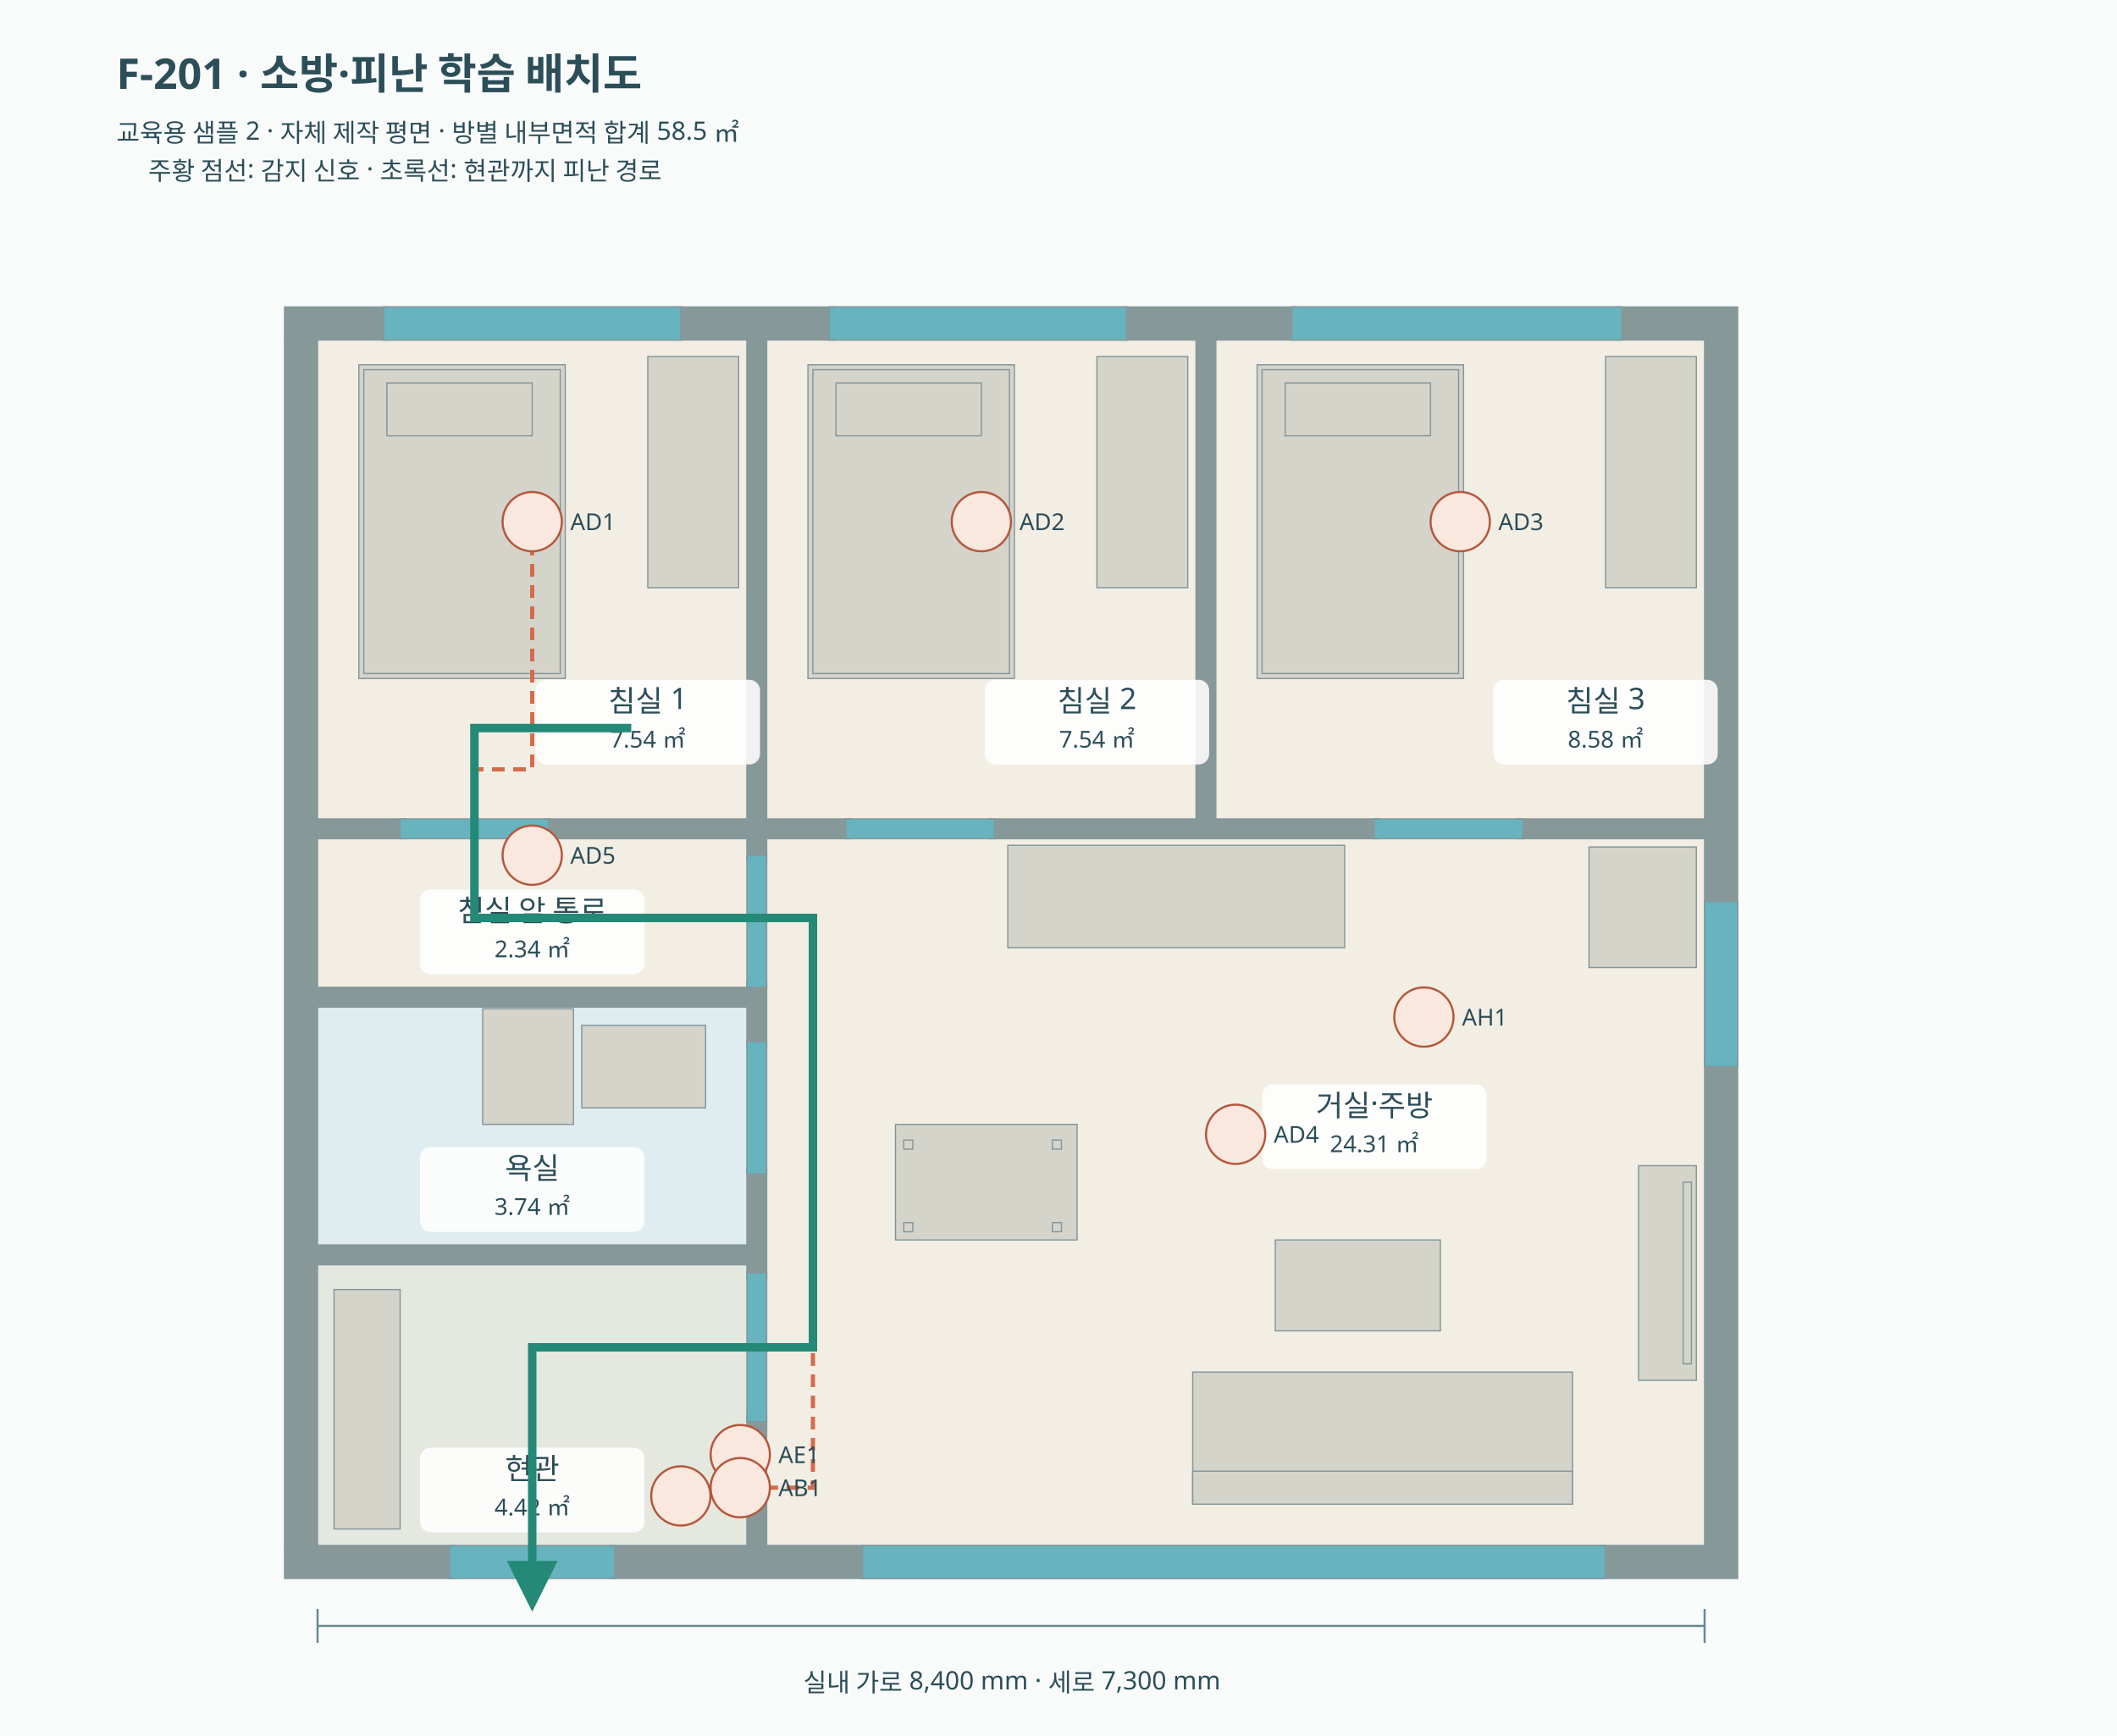
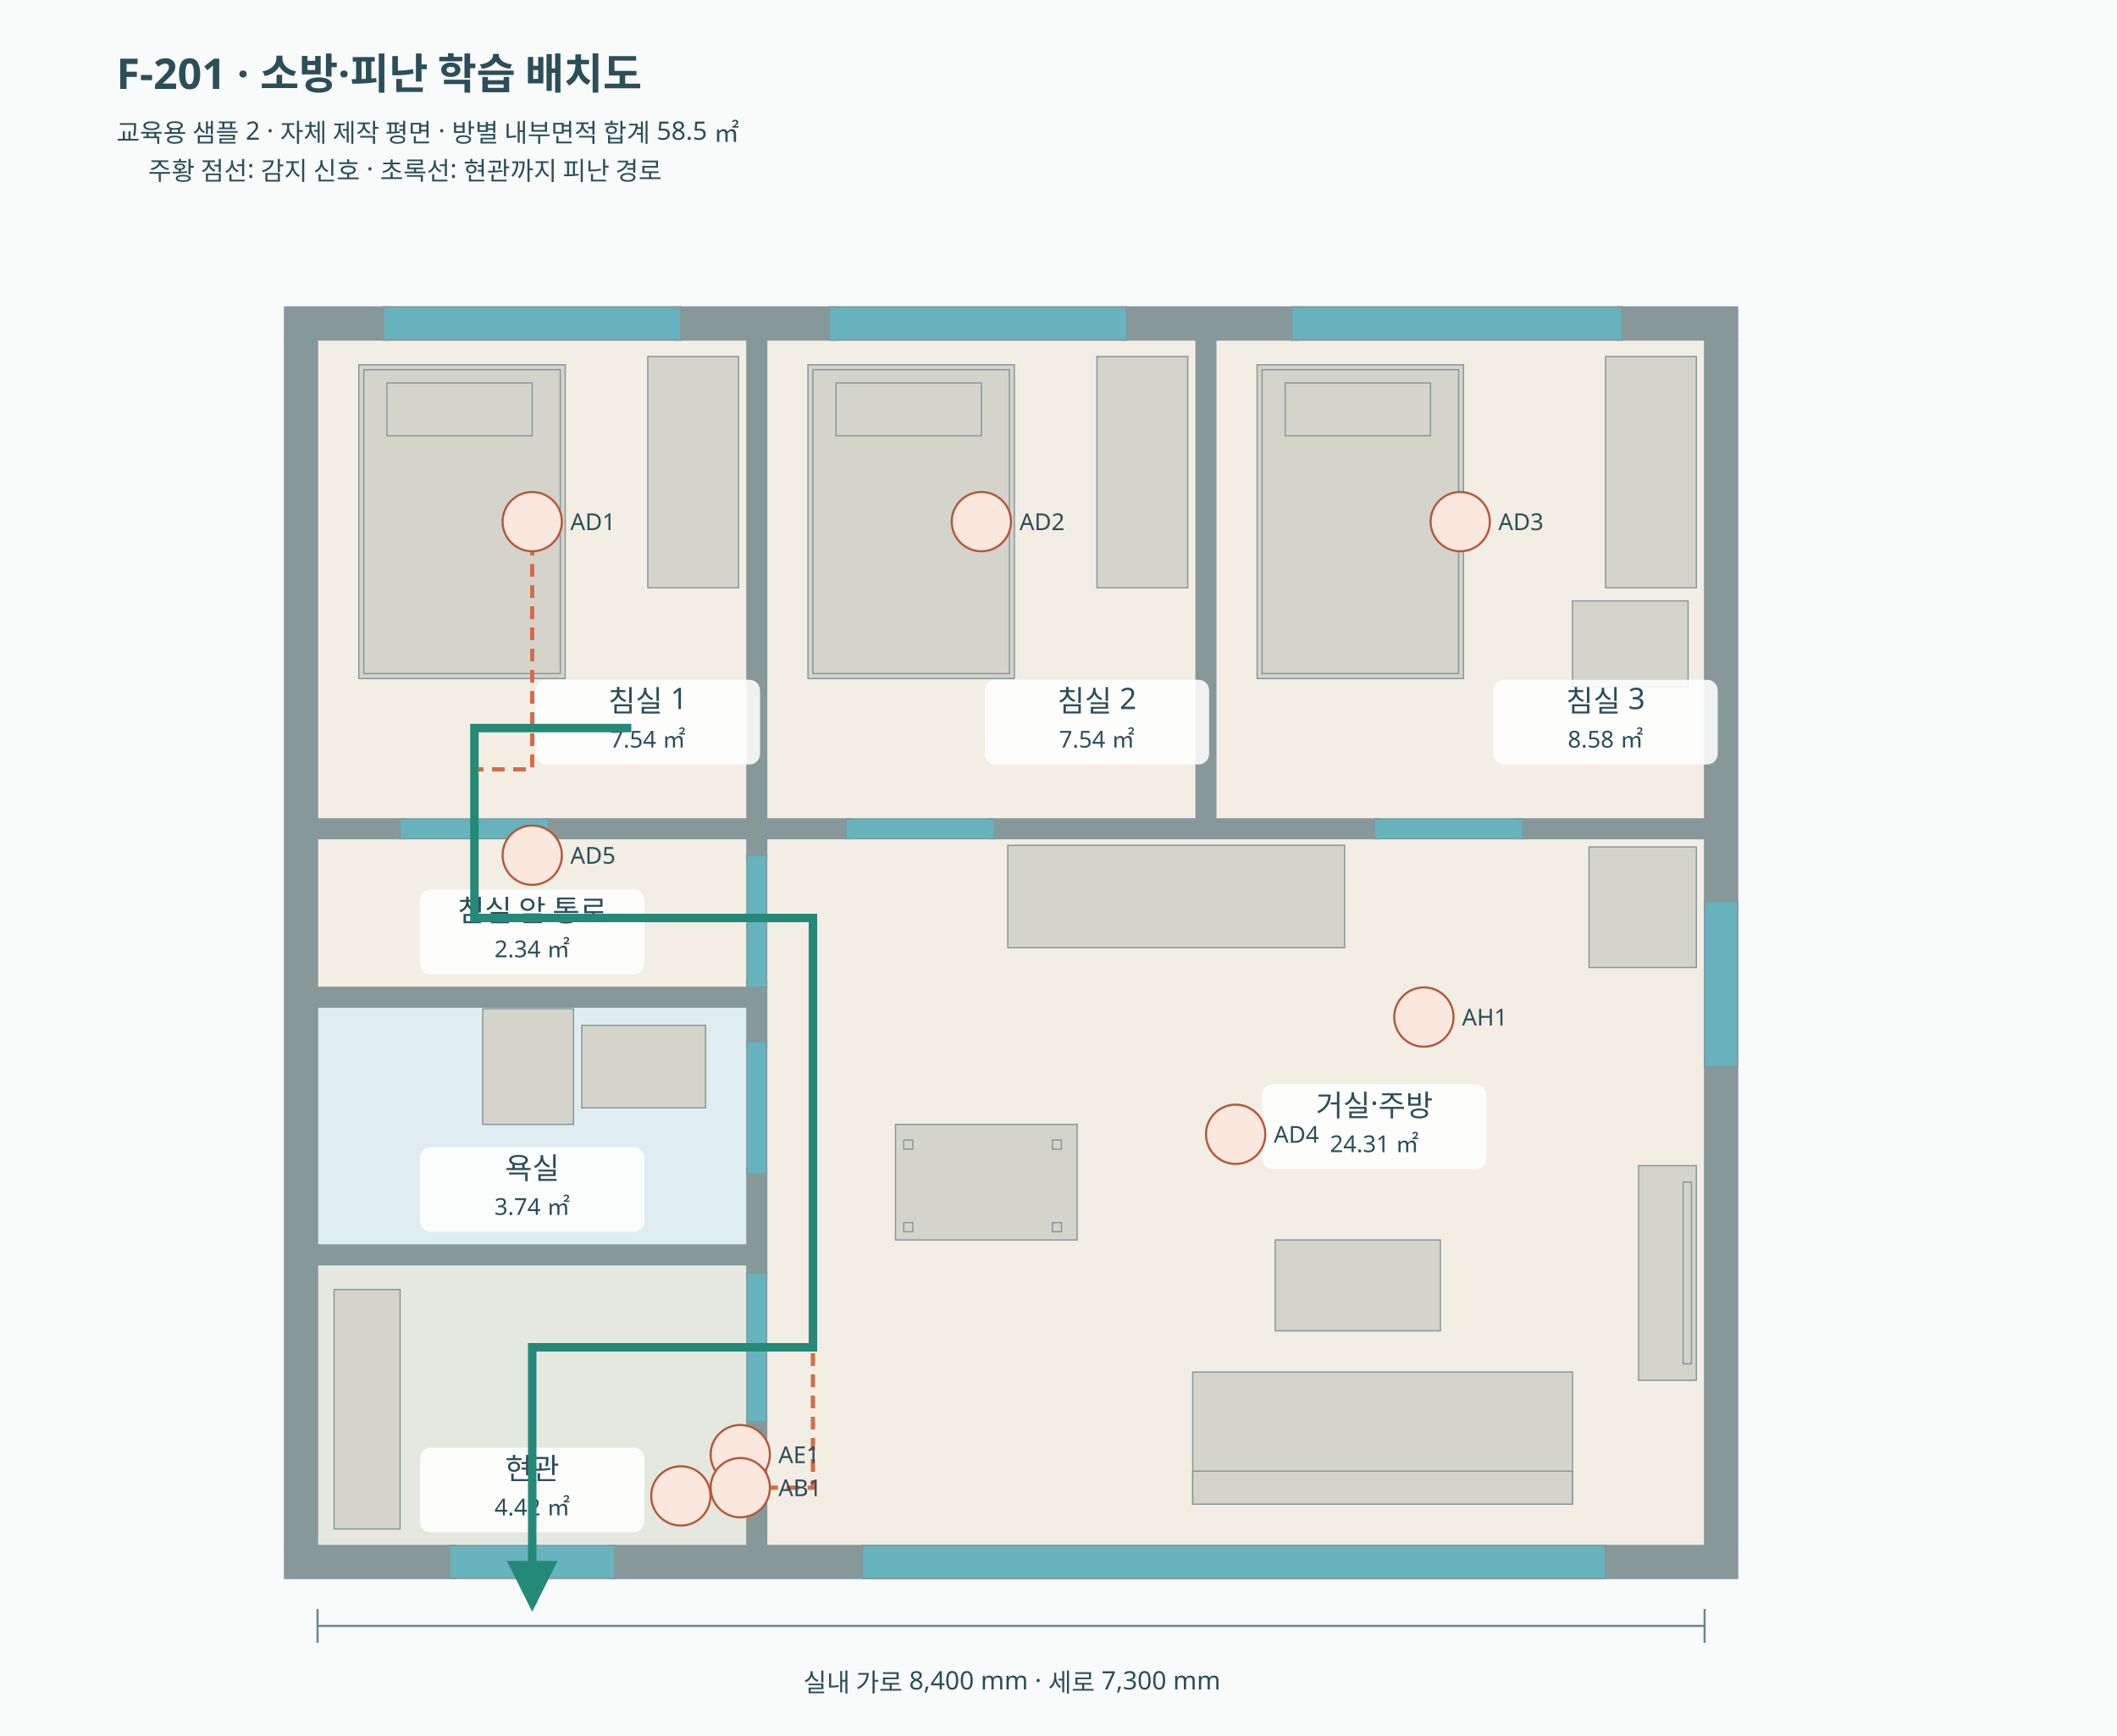
<svg xmlns="http://www.w3.org/2000/svg" viewBox="0 0 1000 820" role="group" aria-label="F-201 소방·피난 학습 배치도">
  <defs>
    <marker id="exit-arrow" markerWidth="6" markerHeight="6" refX="5" refY="3" orient="auto">
      <path d="M0 0L6 3L0 6Z" fill="#248976" />
    </marker>
  </defs>
  <rect width="1000" height="820" fill="#f9fbfb" />
-   <g font-family="Malgun Gothic, sans-serif" fill="#2c4e59">
+   <g font-family="Pretendard Variable, Pretendard, sans-serif" fill="#2c4e59">
    <text x="55" y="42" font-size="20" font-weight="700">F-201 · 소방·피난 학습 배치도</text>
    <text x="55" y="67" font-size="12">교육용 샘플 2 · 자체 제작 평면 · 방별 내부면적 합계 58.5 ㎡</text>
    <g data-object="room-bed1" tabindex="0" role="button" aria-label="침실 1 도면에서 선택">
      <rect x="150" y="160.6" width="202.8" height="226.2" fill="#f3eee3" />
    </g>
    <g data-object="room-bed2" tabindex="0" role="button" aria-label="침실 2 도면에서 선택">
      <rect x="362.16" y="160.6" width="202.8" height="226.2" fill="#f3eee3" />
    </g>
    <g data-object="room-bed3" tabindex="0" role="button" aria-label="침실 3 도면에서 선택">
      <rect x="574.32" y="160.6" width="230.88" height="226.2" fill="#f3eee3" />
    </g>
    <g data-object="room-living" tabindex="0" role="button" aria-label="거실·주방 도면에서 선택">
      <rect x="362.16" y="396.16" width="443.04" height="333.84" fill="#f3eee3" />
    </g>
    <g data-object="room-bath" tabindex="0" role="button" aria-label="욕실 도면에서 선택">
      <rect x="150" y="475.72" width="202.8" height="112.32" fill="#e0edf0" />
    </g>
    <g data-object="room-hall" tabindex="0" role="button" aria-label="침실 앞 통로 도면에서 선택">
      <rect x="150" y="396.16" width="202.8" height="70.2" fill="#f3eee3" />
    </g>
    <g data-object="room-entry" tabindex="0" role="button" aria-label="현관 도면에서 선택">
      <rect x="150" y="597.4" width="202.8" height="132.6" fill="#e5e8df" />
    </g>
    <g data-object="south-0" tabindex="0" role="button" aria-label="거실 쪽 외벽 도면에서 선택">
      <rect x="134.4" y="730" width="78" height="15.6" fill="#879899" stroke="#83989d" stroke-width=".6" />
    </g>
    <g data-object="south-opening-0" tabindex="0" role="button" aria-label="출입문 도면에서 선택">
      <rect x="212.4" y="737.8" width="78" height="2.34" fill="#baa17e" stroke="#83989d" stroke-width=".6" />
    </g>
    <g data-object="south-opening-0-frame-0.8" tabindex="0" role="button" aria-label="창호 세로 틀 도면에서 선택">
      <rect x="212.4" y="730" width="2.73" height="15.6" fill="#67b3be" stroke="#83989d" stroke-width=".6" />
    </g>
    <g data-object="south-opening-0-frame-1.7650000000000001" tabindex="0" role="button" aria-label="창호 세로 틀 도면에서 선택">
      <rect x="287.67" y="730" width="2.73" height="15.6" fill="#67b3be" stroke="#83989d" stroke-width=".6" />
    </g>
    <g data-object="south-opening-0-frame-0" tabindex="0" role="button" aria-label="창호 가로 틀 도면에서 선택">
      <rect x="212.4" y="730" width="78" height="15.6" fill="#67b3be" stroke="#83989d" stroke-width=".6" />
    </g>
    <g data-object="south-1" tabindex="0" role="button" aria-label="거실 쪽 외벽 도면에서 선택">
      <rect x="290.4" y="730" width="117" height="15.6" fill="#879899" stroke="#83989d" stroke-width=".6" />
    </g>
    <g data-object="south-sill-1" tabindex="0" role="button" aria-label="창 아래 벽 도면에서 선택">
      <rect x="407.4" y="730" width="351" height="15.6" fill="#879899" stroke="#83989d" stroke-width=".6" />
    </g>
    <g data-object="south-opening-1" tabindex="0" role="button" aria-label="창문 도면에서 선택">
      <rect x="407.4" y="737.8" width="351" height="2.34" fill="#67b3be" stroke="#83989d" stroke-width=".6" />
    </g>
    <g data-object="south-opening-1-frame-3.3" tabindex="0" role="button" aria-label="창호 세로 틀 도면에서 선택">
      <rect x="407.4" y="730" width="2.73" height="15.6" fill="#67b3be" stroke="#83989d" stroke-width=".6" />
    </g>
    <g data-object="south-opening-1-frame-7.765" tabindex="0" role="button" aria-label="창호 세로 틀 도면에서 선택">
      <rect x="755.67" y="730" width="2.73" height="15.6" fill="#67b3be" stroke="#83989d" stroke-width=".6" />
    </g>
    <g data-object="south-opening-1-frame-0.35" tabindex="0" role="button" aria-label="창호 가로 틀 도면에서 선택">
      <rect x="407.4" y="730" width="351" height="15.6" fill="#67b3be" stroke="#83989d" stroke-width=".6" />
    </g>
    <g data-object="south-2" tabindex="0" role="button" aria-label="거실 쪽 외벽 도면에서 선택">
      <rect x="758.4" y="730" width="62.4" height="15.6" fill="#879899" stroke="#83989d" stroke-width=".6" />
    </g>
    <g data-object="north-0" tabindex="0" role="button" aria-label="침실 쪽 외벽 도면에서 선택">
      <rect x="134.4" y="145" width="46.8" height="15.6" fill="#879899" stroke="#83989d" stroke-width=".6" />
    </g>
    <g data-object="north-sill-0" tabindex="0" role="button" aria-label="창 아래 벽 도면에서 선택">
      <rect x="181.2" y="145" width="140.4" height="15.6" fill="#879899" stroke="#83989d" stroke-width=".6" />
    </g>
    <g data-object="north-opening-0" tabindex="0" role="button" aria-label="창문 도면에서 선택">
      <rect x="181.2" y="152.8" width="140.4" height="2.34" fill="#67b3be" stroke="#83989d" stroke-width=".6" />
    </g>
    <g data-object="north-opening-0-frame-0.4" tabindex="0" role="button" aria-label="창호 세로 틀 도면에서 선택">
      <rect x="181.2" y="145" width="2.73" height="15.6" fill="#67b3be" stroke="#83989d" stroke-width=".6" />
    </g>
    <g data-object="north-opening-0-frame-2.165" tabindex="0" role="button" aria-label="창호 세로 틀 도면에서 선택">
      <rect x="318.87" y="145" width="2.73" height="15.6" fill="#67b3be" stroke="#83989d" stroke-width=".6" />
    </g>
    <g data-object="north-opening-0-frame-0.95" tabindex="0" role="button" aria-label="창호 가로 틀 도면에서 선택">
      <rect x="181.2" y="145" width="140.4" height="15.6" fill="#67b3be" stroke="#83989d" stroke-width=".6" />
    </g>
    <g data-object="north-1" tabindex="0" role="button" aria-label="침실 쪽 외벽 도면에서 선택">
      <rect x="321.6" y="145" width="70.2" height="15.6" fill="#879899" stroke="#83989d" stroke-width=".6" />
    </g>
    <g data-object="north-sill-1" tabindex="0" role="button" aria-label="창 아래 벽 도면에서 선택">
      <rect x="391.8" y="145" width="140.4" height="15.6" fill="#879899" stroke="#83989d" stroke-width=".6" />
    </g>
    <g data-object="north-opening-1" tabindex="0" role="button" aria-label="창문 도면에서 선택">
      <rect x="391.8" y="152.8" width="140.4" height="2.34" fill="#67b3be" stroke="#83989d" stroke-width=".6" />
    </g>
    <g data-object="north-opening-1-frame-3.1" tabindex="0" role="button" aria-label="창호 세로 틀 도면에서 선택">
      <rect x="391.8" y="145" width="2.73" height="15.6" fill="#67b3be" stroke="#83989d" stroke-width=".6" />
    </g>
    <g data-object="north-opening-1-frame-4.865" tabindex="0" role="button" aria-label="창호 세로 틀 도면에서 선택">
      <rect x="529.47" y="145" width="2.73" height="15.6" fill="#67b3be" stroke="#83989d" stroke-width=".6" />
    </g>
    <g data-object="north-opening-1-frame-0.95" tabindex="0" role="button" aria-label="창호 가로 틀 도면에서 선택">
      <rect x="391.8" y="145" width="140.4" height="15.6" fill="#67b3be" stroke="#83989d" stroke-width=".6" />
    </g>
    <g data-object="north-2" tabindex="0" role="button" aria-label="침실 쪽 외벽 도면에서 선택">
      <rect x="532.2" y="145" width="78" height="15.6" fill="#879899" stroke="#83989d" stroke-width=".6" />
    </g>
    <g data-object="north-sill-2" tabindex="0" role="button" aria-label="창 아래 벽 도면에서 선택">
      <rect x="610.2" y="145" width="156" height="15.6" fill="#879899" stroke="#83989d" stroke-width=".6" />
    </g>
    <g data-object="north-opening-2" tabindex="0" role="button" aria-label="창문 도면에서 선택">
      <rect x="610.2" y="152.8" width="156" height="2.34" fill="#67b3be" stroke="#83989d" stroke-width=".6" />
    </g>
    <g data-object="north-opening-2-frame-5.9" tabindex="0" role="button" aria-label="창호 세로 틀 도면에서 선택">
      <rect x="610.2" y="145" width="2.73" height="15.6" fill="#67b3be" stroke="#83989d" stroke-width=".6" />
    </g>
    <g data-object="north-opening-2-frame-7.865" tabindex="0" role="button" aria-label="창호 세로 틀 도면에서 선택">
      <rect x="763.47" y="145" width="2.73" height="15.6" fill="#67b3be" stroke="#83989d" stroke-width=".6" />
    </g>
    <g data-object="north-opening-2-frame-0.95" tabindex="0" role="button" aria-label="창호 가로 틀 도면에서 선택">
      <rect x="610.2" y="145" width="156" height="15.6" fill="#67b3be" stroke="#83989d" stroke-width=".6" />
    </g>
    <g data-object="north-3" tabindex="0" role="button" aria-label="침실 쪽 외벽 도면에서 선택">
      <rect x="766.2" y="145" width="54.6" height="15.6" fill="#879899" stroke="#83989d" stroke-width=".6" />
    </g>
    <g data-object="west-0" tabindex="0" role="button" aria-label="현관·욕실 쪽 외벽 도면에서 선택">
      <rect x="134.4" y="160.6" width="15.6" height="569.4" fill="#879899" stroke="#83989d" stroke-width=".6" />
    </g>
    <g data-object="east-0" tabindex="0" role="button" aria-label="주방 쪽 외벽 도면에서 선택">
      <rect x="805.2" y="503.8" width="15.6" height="226.2" fill="#879899" stroke="#83989d" stroke-width=".6" />
    </g>
    <g data-object="east-sill-0" tabindex="0" role="button" aria-label="창 아래 벽 도면에서 선택">
      <rect x="805.2" y="425.8" width="15.6" height="78" fill="#879899" stroke="#83989d" stroke-width=".6" />
    </g>
    <g data-object="east-opening-0" tabindex="0" role="button" aria-label="창문 도면에서 선택">
      <rect x="810.66" y="425.8" width="2.34" height="78" fill="#67b3be" stroke="#83989d" stroke-width=".6" />
    </g>
    <g data-object="east-opening-0-frame-2.9" tabindex="0" role="button" aria-label="창호 세로 틀 도면에서 선택">
      <rect x="805.2" y="501.07" width="15.6" height="2.73" fill="#67b3be" stroke="#83989d" stroke-width=".6" />
    </g>
    <g data-object="east-opening-0-frame-3.8649999999999998" tabindex="0" role="button" aria-label="창호 세로 틀 도면에서 선택">
      <rect x="805.2" y="425.8" width="15.6" height="2.73" fill="#67b3be" stroke="#83989d" stroke-width=".6" />
    </g>
    <g data-object="east-opening-0-frame-1.2" tabindex="0" role="button" aria-label="창호 가로 틀 도면에서 선택">
      <rect x="805.2" y="425.8" width="15.6" height="78" fill="#67b3be" stroke="#83989d" stroke-width=".6" />
    </g>
    <g data-object="east-1" tabindex="0" role="button" aria-label="주방 쪽 외벽 도면에서 선택">
      <rect x="805.2" y="160.6" width="15.6" height="265.2" fill="#879899" stroke="#83989d" stroke-width=".6" />
    </g>
    <g data-object="partition-bed-0" tabindex="0" role="button" aria-label="방을 나누는 내벽 도면에서 선택">
      <rect x="150" y="386.8" width="39" height="9.36" fill="#879899" stroke="#83989d" stroke-width=".6" />
    </g>
    <g data-object="partition-bed-opening-0" tabindex="0" role="button" aria-label="출입문 도면에서 선택">
      <rect x="189" y="388.36" width="70.2" height="2.34" fill="#baa17e" stroke="#83989d" stroke-width=".6" />
    </g>
    <g data-object="partition-bed-opening-0-frame-0.5" tabindex="0" role="button" aria-label="창호 세로 틀 도면에서 선택">
      <rect x="189" y="386.8" width="2.73" height="9.36" fill="#67b3be" stroke="#83989d" stroke-width=".6" />
    </g>
    <g data-object="partition-bed-opening-0-frame-1.365" tabindex="0" role="button" aria-label="창호 세로 틀 도면에서 선택">
      <rect x="256.47" y="386.8" width="2.73" height="9.36" fill="#67b3be" stroke="#83989d" stroke-width=".6" />
    </g>
    <g data-object="partition-bed-opening-0-frame-0" tabindex="0" role="button" aria-label="창호 가로 틀 도면에서 선택">
      <rect x="189" y="386.8" width="70.2" height="9.36" fill="#67b3be" stroke="#83989d" stroke-width=".6" />
    </g>
    <g data-object="partition-bed-1" tabindex="0" role="button" aria-label="방을 나누는 내벽 도면에서 선택">
      <rect x="259.2" y="386.8" width="140.4" height="9.36" fill="#879899" stroke="#83989d" stroke-width=".6" />
    </g>
    <g data-object="partition-bed-opening-1" tabindex="0" role="button" aria-label="출입문 도면에서 선택">
      <rect x="399.6" y="388.36" width="70.2" height="2.34" fill="#baa17e" stroke="#83989d" stroke-width=".6" />
    </g>
    <g data-object="partition-bed-opening-1-frame-3.2" tabindex="0" role="button" aria-label="창호 세로 틀 도면에서 선택">
      <rect x="399.6" y="386.8" width="2.73" height="9.36" fill="#67b3be" stroke="#83989d" stroke-width=".6" />
    </g>
    <g data-object="partition-bed-opening-1-frame-4.0649999999999995" tabindex="0" role="button" aria-label="창호 세로 틀 도면에서 선택">
      <rect x="467.07" y="386.8" width="2.73" height="9.36" fill="#67b3be" stroke="#83989d" stroke-width=".6" />
    </g>
    <g data-object="partition-bed-opening-1-frame-0" tabindex="0" role="button" aria-label="창호 가로 틀 도면에서 선택">
      <rect x="399.6" y="386.8" width="70.2" height="9.36" fill="#67b3be" stroke="#83989d" stroke-width=".6" />
    </g>
    <g data-object="partition-bed-2" tabindex="0" role="button" aria-label="방을 나누는 내벽 도면에서 선택">
      <rect x="469.8" y="386.8" width="179.4" height="9.36" fill="#879899" stroke="#83989d" stroke-width=".6" />
    </g>
    <g data-object="partition-bed-opening-2" tabindex="0" role="button" aria-label="출입문 도면에서 선택">
      <rect x="649.2" y="388.36" width="70.2" height="2.34" fill="#baa17e" stroke="#83989d" stroke-width=".6" />
    </g>
    <g data-object="partition-bed-opening-2-frame-6.4" tabindex="0" role="button" aria-label="창호 세로 틀 도면에서 선택">
      <rect x="649.2" y="386.8" width="2.73" height="9.36" fill="#67b3be" stroke="#83989d" stroke-width=".6" />
    </g>
    <g data-object="partition-bed-opening-2-frame-7.265" tabindex="0" role="button" aria-label="창호 세로 틀 도면에서 선택">
      <rect x="716.67" y="386.8" width="2.73" height="9.36" fill="#67b3be" stroke="#83989d" stroke-width=".6" />
    </g>
    <g data-object="partition-bed-opening-2-frame-0" tabindex="0" role="button" aria-label="창호 가로 틀 도면에서 선택">
      <rect x="649.2" y="386.8" width="70.2" height="9.36" fill="#67b3be" stroke="#83989d" stroke-width=".6" />
    </g>
    <g data-object="partition-bed-3" tabindex="0" role="button" aria-label="방을 나누는 내벽 도면에서 선택">
      <rect x="719.4" y="386.8" width="85.8" height="9.36" fill="#879899" stroke="#83989d" stroke-width=".6" />
    </g>
    <g data-object="partition-west-0" tabindex="0" role="button" aria-label="방을 나누는 내벽 도면에서 선택">
      <rect x="352.8" y="671.5" width="9.36" height="58.5" fill="#879899" stroke="#83989d" stroke-width=".6" />
    </g>
    <g data-object="partition-west-opening-0" tabindex="0" role="button" aria-label="출입문 도면에서 선택">
      <rect x="358.26" y="601.3" width="2.34" height="70.2" fill="#baa17e" stroke="#83989d" stroke-width=".6" />
    </g>
    <g data-object="partition-west-opening-0-frame-0.75" tabindex="0" role="button" aria-label="창호 세로 틀 도면에서 선택">
      <rect x="352.8" y="668.77" width="9.36" height="2.73" fill="#67b3be" stroke="#83989d" stroke-width=".6" />
    </g>
    <g data-object="partition-west-opening-0-frame-1.615" tabindex="0" role="button" aria-label="창호 세로 틀 도면에서 선택">
      <rect x="352.8" y="601.3" width="9.36" height="2.73" fill="#67b3be" stroke="#83989d" stroke-width=".6" />
    </g>
    <g data-object="partition-west-opening-0-frame-0" tabindex="0" role="button" aria-label="창호 가로 틀 도면에서 선택">
      <rect x="352.8" y="601.3" width="9.36" height="70.2" fill="#67b3be" stroke="#83989d" stroke-width=".6" />
    </g>
    <g data-object="partition-west-1" tabindex="0" role="button" aria-label="방을 나누는 내벽 도면에서 선택">
      <rect x="352.8" y="554.5" width="9.36" height="46.8" fill="#879899" stroke="#83989d" stroke-width=".6" />
    </g>
    <g data-object="partition-west-opening-1" tabindex="0" role="button" aria-label="출입문 도면에서 선택">
      <rect x="358.26" y="492.1" width="2.34" height="62.4" fill="#baa17e" stroke="#83989d" stroke-width=".6" />
    </g>
    <g data-object="partition-west-opening-1-frame-2.25" tabindex="0" role="button" aria-label="창호 세로 틀 도면에서 선택">
      <rect x="352.8" y="551.77" width="9.36" height="2.73" fill="#67b3be" stroke="#83989d" stroke-width=".6" />
    </g>
    <g data-object="partition-west-opening-1-frame-3.0149999999999997" tabindex="0" role="button" aria-label="창호 세로 틀 도면에서 선택">
      <rect x="352.8" y="492.1" width="9.36" height="2.73" fill="#67b3be" stroke="#83989d" stroke-width=".6" />
    </g>
    <g data-object="partition-west-opening-1-frame-0" tabindex="0" role="button" aria-label="창호 가로 틀 도면에서 선택">
      <rect x="352.8" y="492.1" width="9.36" height="62.4" fill="#67b3be" stroke="#83989d" stroke-width=".6" />
    </g>
    <g data-object="partition-west-2" tabindex="0" role="button" aria-label="방을 나누는 내벽 도면에서 선택">
      <rect x="352.8" y="466.36" width="9.36" height="25.74" fill="#879899" stroke="#83989d" stroke-width=".6" />
    </g>
    <g data-object="partition-west-opening-2" tabindex="0" role="button" aria-label="출입문 도면에서 선택">
      <rect x="358.26" y="403.96" width="2.34" height="62.4" fill="#baa17e" stroke="#83989d" stroke-width=".6" />
    </g>
    <g data-object="partition-west-opening-2-frame-3.38" tabindex="0" role="button" aria-label="창호 세로 틀 도면에서 선택">
      <rect x="352.8" y="463.63" width="9.36" height="2.73" fill="#67b3be" stroke="#83989d" stroke-width=".6" />
    </g>
    <g data-object="partition-west-opening-2-frame-4.145" tabindex="0" role="button" aria-label="창호 세로 틀 도면에서 선택">
      <rect x="352.8" y="403.96" width="9.36" height="2.73" fill="#67b3be" stroke="#83989d" stroke-width=".6" />
    </g>
    <g data-object="partition-west-opening-2-frame-0" tabindex="0" role="button" aria-label="창호 가로 틀 도면에서 선택">
      <rect x="352.8" y="403.96" width="9.36" height="62.4" fill="#67b3be" stroke="#83989d" stroke-width=".6" />
    </g>
    <g data-object="partition-west-3" tabindex="0" role="button" aria-label="방을 나누는 내벽 도면에서 선택">
      <rect x="352.8" y="160.6" width="9.36" height="243.36" fill="#879899" stroke="#83989d" stroke-width=".6" />
    </g>
    <g data-object="partition-bed23-0" tabindex="0" role="button" aria-label="방을 나누는 내벽 도면에서 선택">
      <rect x="564.96" y="160.6" width="9.36" height="226.2" fill="#879899" stroke="#83989d" stroke-width=".6" />
    </g>
    <g data-object="partition-bath-0" tabindex="0" role="button" aria-label="방을 나누는 내벽 도면에서 선택">
      <rect x="150" y="588.04" width="202.8" height="9.36" fill="#879899" stroke="#83989d" stroke-width=".6" />
    </g>
    <g data-object="partition-bath-north-0" tabindex="0" role="button" aria-label="방을 나누는 내벽 도면에서 선택">
      <rect x="150" y="466.36" width="202.8" height="9.36" fill="#879899" stroke="#83989d" stroke-width=".6" />
    </g>
    <g data-object="bed-base-0" tabindex="0" role="button" aria-label="침실 1 침대 프레임 도면에서 선택">
      <rect x="169.5" y="172.3" width="97.5" height="148.2" fill="#d5d4cb" stroke="#83989d" stroke-width=".6" />
    </g>
    <g data-object="bed-mattress-0" tabindex="0" role="button" aria-label="침실 1 매트리스 도면에서 선택">
      <rect x="171.84" y="174.64" width="92.82" height="143.52" fill="#d5d4cb" stroke="#83989d" stroke-width=".6" />
    </g>
    <g data-object="bed-pillow-0" tabindex="0" role="button" aria-label="베개 도면에서 선택">
      <rect x="182.76" y="180.88" width="68.64" height="24.96" fill="#d5d4cb" stroke="#83989d" stroke-width=".6" />
    </g>
    <g data-object="wardrobe-0" tabindex="0" role="button" aria-label="침실 1 옷장 도면에서 선택">
      <rect x="306" y="168.4" width="42.9" height="109.2" fill="#d5d4cb" stroke="#83989d" stroke-width=".6" />
    </g>
    <g data-object="bed-base-1" tabindex="0" role="button" aria-label="침실 2 침대 프레임 도면에서 선택">
      <rect x="381.66" y="172.3" width="97.5" height="148.2" fill="#d5d4cb" stroke="#83989d" stroke-width=".6" />
    </g>
    <g data-object="bed-mattress-1" tabindex="0" role="button" aria-label="침실 2 매트리스 도면에서 선택">
      <rect x="384" y="174.64" width="92.82" height="143.52" fill="#d5d4cb" stroke="#83989d" stroke-width=".6" />
    </g>
    <g data-object="bed-pillow-1" tabindex="0" role="button" aria-label="베개 도면에서 선택">
      <rect x="394.92" y="180.88" width="68.64" height="24.96" fill="#d5d4cb" stroke="#83989d" stroke-width=".6" />
    </g>
    <g data-object="wardrobe-1" tabindex="0" role="button" aria-label="침실 2 옷장 도면에서 선택">
      <rect x="518.16" y="168.4" width="42.9" height="109.2" fill="#d5d4cb" stroke="#83989d" stroke-width=".6" />
    </g>
    <g data-object="bed-base-2" tabindex="0" role="button" aria-label="침실 3 침대 프레임 도면에서 선택">
      <rect x="593.82" y="172.3" width="97.5" height="148.2" fill="#d5d4cb" stroke="#83989d" stroke-width=".6" />
    </g>
    <g data-object="bed-mattress-2" tabindex="0" role="button" aria-label="침실 3 매트리스 도면에서 선택">
      <rect x="596.16" y="174.64" width="92.82" height="143.52" fill="#d5d4cb" stroke="#83989d" stroke-width=".6" />
    </g>
    <g data-object="bed-pillow-2" tabindex="0" role="button" aria-label="베개 도면에서 선택">
      <rect x="607.08" y="180.88" width="68.64" height="24.96" fill="#d5d4cb" stroke="#83989d" stroke-width=".6" />
    </g>
    <g data-object="wardrobe-2" tabindex="0" role="button" aria-label="침실 3 옷장 도면에서 선택">
      <rect x="758.4" y="168.4" width="42.9" height="109.2" fill="#d5d4cb" stroke="#83989d" stroke-width=".6" />
    </g>
    <g data-object="sofa" tabindex="0" role="button" aria-label="거실 소파 도면에서 선택">
      <rect x="563.4" y="648.1" width="179.4" height="62.4" fill="#d5d4cb" stroke="#83989d" stroke-width=".6" />
    </g>
    <g data-object="sofa-back" tabindex="0" role="button" aria-label="소파 등받이 도면에서 선택">
      <rect x="563.4" y="694.9" width="179.4" height="15.6" fill="#d5d4cb" stroke="#83989d" stroke-width=".6" />
    </g>
    <g data-object="coffee-table" tabindex="0" role="button" aria-label="거실 탁자 도면에서 선택">
      <rect x="602.4" y="585.7" width="78" height="42.9" fill="#d5d4cb" stroke="#83989d" stroke-width=".6" />
    </g>
    <g data-object="tv-console" tabindex="0" role="button" aria-label="TV 수납장 도면에서 선택">
      <rect x="774" y="550.6" width="27.3" height="101.4" fill="#d5d4cb" stroke="#83989d" stroke-width=".6" />
    </g>
    <g data-object="tv" tabindex="0" role="button" aria-label="TV 도면에서 선택">
      <rect x="795.06" y="558.4" width="3.9" height="85.8" fill="#d5d4cb" stroke="#83989d" stroke-width=".6" />
    </g>
    <g data-object="kitchen" tabindex="0" role="button" aria-label="주방 하부장 도면에서 선택">
      <rect x="477.6" y="400.06" width="156" height="45.24" fill="#d5d4cb" stroke="#83989d" stroke-width=".6" />
    </g>
    <g data-object="counter" tabindex="0" role="button" aria-label="주방 상판 도면에서 선택">
      <rect x="476.04" y="399.28" width="159.12" height="48.36" fill="#d5d4cb" stroke="#83989d" stroke-width=".6" />
    </g>
    <g data-object="fridge" tabindex="0" role="button" aria-label="냉장고 도면에서 선택">
      <rect x="750.6" y="400.06" width="50.7" height="56.94" fill="#d5d4cb" stroke="#83989d" stroke-width=".6" />
    </g>
    <g data-object="dining-table" tabindex="0" role="button" aria-label="식탁 도면에서 선택">
      <rect x="423" y="531.1" width="85.8" height="54.6" fill="#d5d4cb" stroke="#83989d" stroke-width=".6" />
    </g>
    <g data-object="table-leg-3.55-3.15" tabindex="0" role="button" aria-label="식탁 다리 도면에서 선택">
      <rect x="426.9" y="577.51" width="4.29" height="4.29" fill="#d5d4cb" stroke="#83989d" stroke-width=".6" />
    </g>
    <g data-object="table-leg-3.55-3.65" tabindex="0" role="button" aria-label="식탁 다리 도면에서 선택">
      <rect x="426.9" y="538.51" width="4.29" height="4.29" fill="#d5d4cb" stroke="#83989d" stroke-width=".6" />
    </g>
    <g data-object="table-leg-4.45-3.15" tabindex="0" role="button" aria-label="식탁 다리 도면에서 선택">
      <rect x="497.1" y="577.51" width="4.29" height="4.29" fill="#d5d4cb" stroke="#83989d" stroke-width=".6" />
    </g>
    <g data-object="table-leg-4.45-3.65" tabindex="0" role="button" aria-label="식탁 다리 도면에서 선택">
      <rect x="497.1" y="538.51" width="4.29" height="4.29" fill="#d5d4cb" stroke="#83989d" stroke-width=".6" />
    </g>
    <g data-object="toilet" tabindex="0" role="button" aria-label="양변기 도면에서 선택">
      <rect x="228" y="476.5" width="42.9" height="54.6" fill="#d5d4cb" stroke="#83989d" stroke-width=".6" />
    </g>
    <g data-object="basin" tabindex="0" role="button" aria-label="세면대 도면에서 선택">
      <rect x="274.8" y="484.3" width="58.5" height="39" fill="#d5d4cb" stroke="#83989d" stroke-width=".6" />
    </g>
    <g data-object="shoe-cabinet" tabindex="0" role="button" aria-label="신발장 도면에서 선택">
      <rect x="157.8" y="609.1" width="31.2" height="113.1" fill="#d5d4cb" stroke="#83989d" stroke-width=".6" />
+     </g>
+     <g data-object="ASC1" tabindex="0" role="button" aria-label="작업용 수납장 도면에서 선택">
+       <rect x="742.8" y="283.84" width="54.6" height="40.56" fill="#d5d4cb" stroke="#83989d" stroke-width=".6" />
    </g>
    <g aria-hidden="true" pointer-events="none">
      <rect x="253" y="321.1" width="106" height="40" rx="5" fill="#ffffffdf" />
      <text x="306" y="336.1" text-anchor="middle" font-size="14">침실 1</text>
      <text x="306" y="353.1" text-anchor="middle" font-size="11">7.54 ㎡</text>
    </g>
    <g aria-hidden="true" pointer-events="none">
      <rect x="465.16" y="321.1" width="106" height="40" rx="5" fill="#ffffffdf" />
      <text x="518.16" y="336.1" text-anchor="middle" font-size="14">침실 2</text>
      <text x="518.16" y="353.1" text-anchor="middle" font-size="11">7.54 ㎡</text>
    </g>
    <g aria-hidden="true" pointer-events="none">
      <rect x="705.4" y="321.1" width="106" height="40" rx="5" fill="#ffffffdf" />
      <text x="758.4" y="336.1" text-anchor="middle" font-size="14">침실 3</text>
      <text x="758.4" y="353.1" text-anchor="middle" font-size="11">8.58 ㎡</text>
    </g>
    <g aria-hidden="true" pointer-events="none">
      <rect x="596.2" y="512.2" width="106" height="40" rx="5" fill="#ffffffdf" />
      <text x="649.2" y="527.2" text-anchor="middle" font-size="14">거실·주방</text>
      <text x="649.2" y="544.2" text-anchor="middle" font-size="11">24.31 ㎡</text>
    </g>
    <g aria-hidden="true" pointer-events="none">
      <rect x="198.4" y="541.84" width="106" height="40" rx="5" fill="#ffffffdf" />
      <text x="251.4" y="556.84" text-anchor="middle" font-size="14">욕실</text>
      <text x="251.4" y="573.84" text-anchor="middle" font-size="11">3.74 ㎡</text>
    </g>
    <g aria-hidden="true" pointer-events="none">
      <rect x="198.4" y="420.16" width="106" height="40" rx="5" fill="#ffffffdf" />
      <text x="251.4" y="435.16" text-anchor="middle" font-size="14">침실 앞 통로</text>
      <text x="251.4" y="452.16" text-anchor="middle" font-size="11">2.34 ㎡</text>
    </g>
    <g aria-hidden="true" pointer-events="none">
      <rect x="198.4" y="683.8" width="106" height="40" rx="5" fill="#ffffffdf" />
      <text x="251.4" y="698.8" text-anchor="middle" font-size="14">현관</text>
      <text x="251.4" y="715.8" text-anchor="middle" font-size="11">4.42 ㎡</text>
    </g>
    <polyline points="251.4,246.4 251.4,246.4 251.4,363.4 224.1,363.4 224.1,433.6 384,433.6 384,702.7 357.48,702.7 357.48,702.7 349.68,702.7" fill="none" stroke="#d36c4c" stroke-width="2" stroke-dasharray="6 4" />
    <polyline points="298.2,343.9 224.1,343.9 224.1,433.6 384,433.6 384,636.4 251.4,636.4 251.4,757.3" fill="none" stroke="#248976" stroke-width="4" marker-end="url(#exit-arrow)" />
    <g data-object="AD1" tabindex="0" role="button" aria-label="침실 1 연기감지기 도면에서 선택">
      <circle cx="251.4" cy="246.4" r="14" fill="#fae7de" stroke="#b4573b" stroke-width="1" />
      <text x="269.4" y="250.4" font-size="11">AD1</text>
    </g>
    <g data-object="AD2" tabindex="0" role="button" aria-label="침실 2 연기감지기 도면에서 선택">
      <circle cx="463.56" cy="246.4" r="14" fill="#fae7de" stroke="#b4573b" stroke-width="1" />
      <text x="481.56" y="250.4" font-size="11">AD2</text>
    </g>
    <g data-object="AD3" tabindex="0" role="button" aria-label="침실 3 연기감지기 도면에서 선택">
      <circle cx="689.76" cy="246.4" r="14" fill="#fae7de" stroke="#b4573b" stroke-width="1" />
      <text x="707.76" y="250.4" font-size="11">AD3</text>
    </g>
    <g data-object="AD4" tabindex="0" role="button" aria-label="거실·주방 연기감지기 도면에서 선택">
      <circle cx="583.68" cy="535.78" r="14" fill="#fae7de" stroke="#b4573b" stroke-width="1" />
      <text x="601.68" y="539.78" font-size="11">AD4</text>
    </g>
    <g data-object="AD5" tabindex="0" role="button" aria-label="침실 앞 통로 연기감지기 도면에서 선택">
      <circle cx="251.4" cy="403.96" r="14" fill="#fae7de" stroke="#b4573b" stroke-width="1" />
      <text x="269.4" y="407.96" font-size="11">AD5</text>
    </g>
    <g data-object="AH1" tabindex="0" role="button" aria-label="주방 열감지기 도면에서 선택">
      <circle cx="672.6" cy="480.4" r="14" fill="#fae7de" stroke="#b4573b" stroke-width="1" />
      <text x="690.6" y="484.4" font-size="11">AH1</text>
    </g>
    <g data-object="AX1" tabindex="0" role="button" aria-label="현관 소화기 도면에서 선택">
      <circle cx="321.6" cy="706.6" r="14" fill="#fae7de" stroke="#b4573b" stroke-width="1" />
      <text x="339.6" y="710.6" font-size="11">AX1</text>
    </g>
    <g data-object="AE1" tabindex="0" role="button" aria-label="피난용 휴대 비상조명 도면에서 선택">
      <circle cx="349.68" cy="687.1" r="14" fill="#fae7de" stroke="#b4573b" stroke-width="1" />
      <text x="367.68" y="691.1" font-size="11">AE1</text>
    </g>
    <g data-object="AB1" tabindex="0" role="button" aria-label="세대 경보 장치 도면에서 선택">
      <circle cx="349.68" cy="702.7" r="14" fill="#fae7de" stroke="#b4573b" stroke-width="1" />
      <text x="367.68" y="706.7" font-size="11">AB1</text>
    </g>
    <text x="70" y="85" font-size="12">주황 점선: 감지 신호 · 초록선: 현관까지 피난 경로</text>
    <path d="M150 768H805.2M150 760V776M805.2 760V776" stroke="#668990" />
    <text x="478" y="799" text-anchor="middle">실내 가로 8,400 mm · 세로 7,300 mm</text>
  </g>
</svg>
